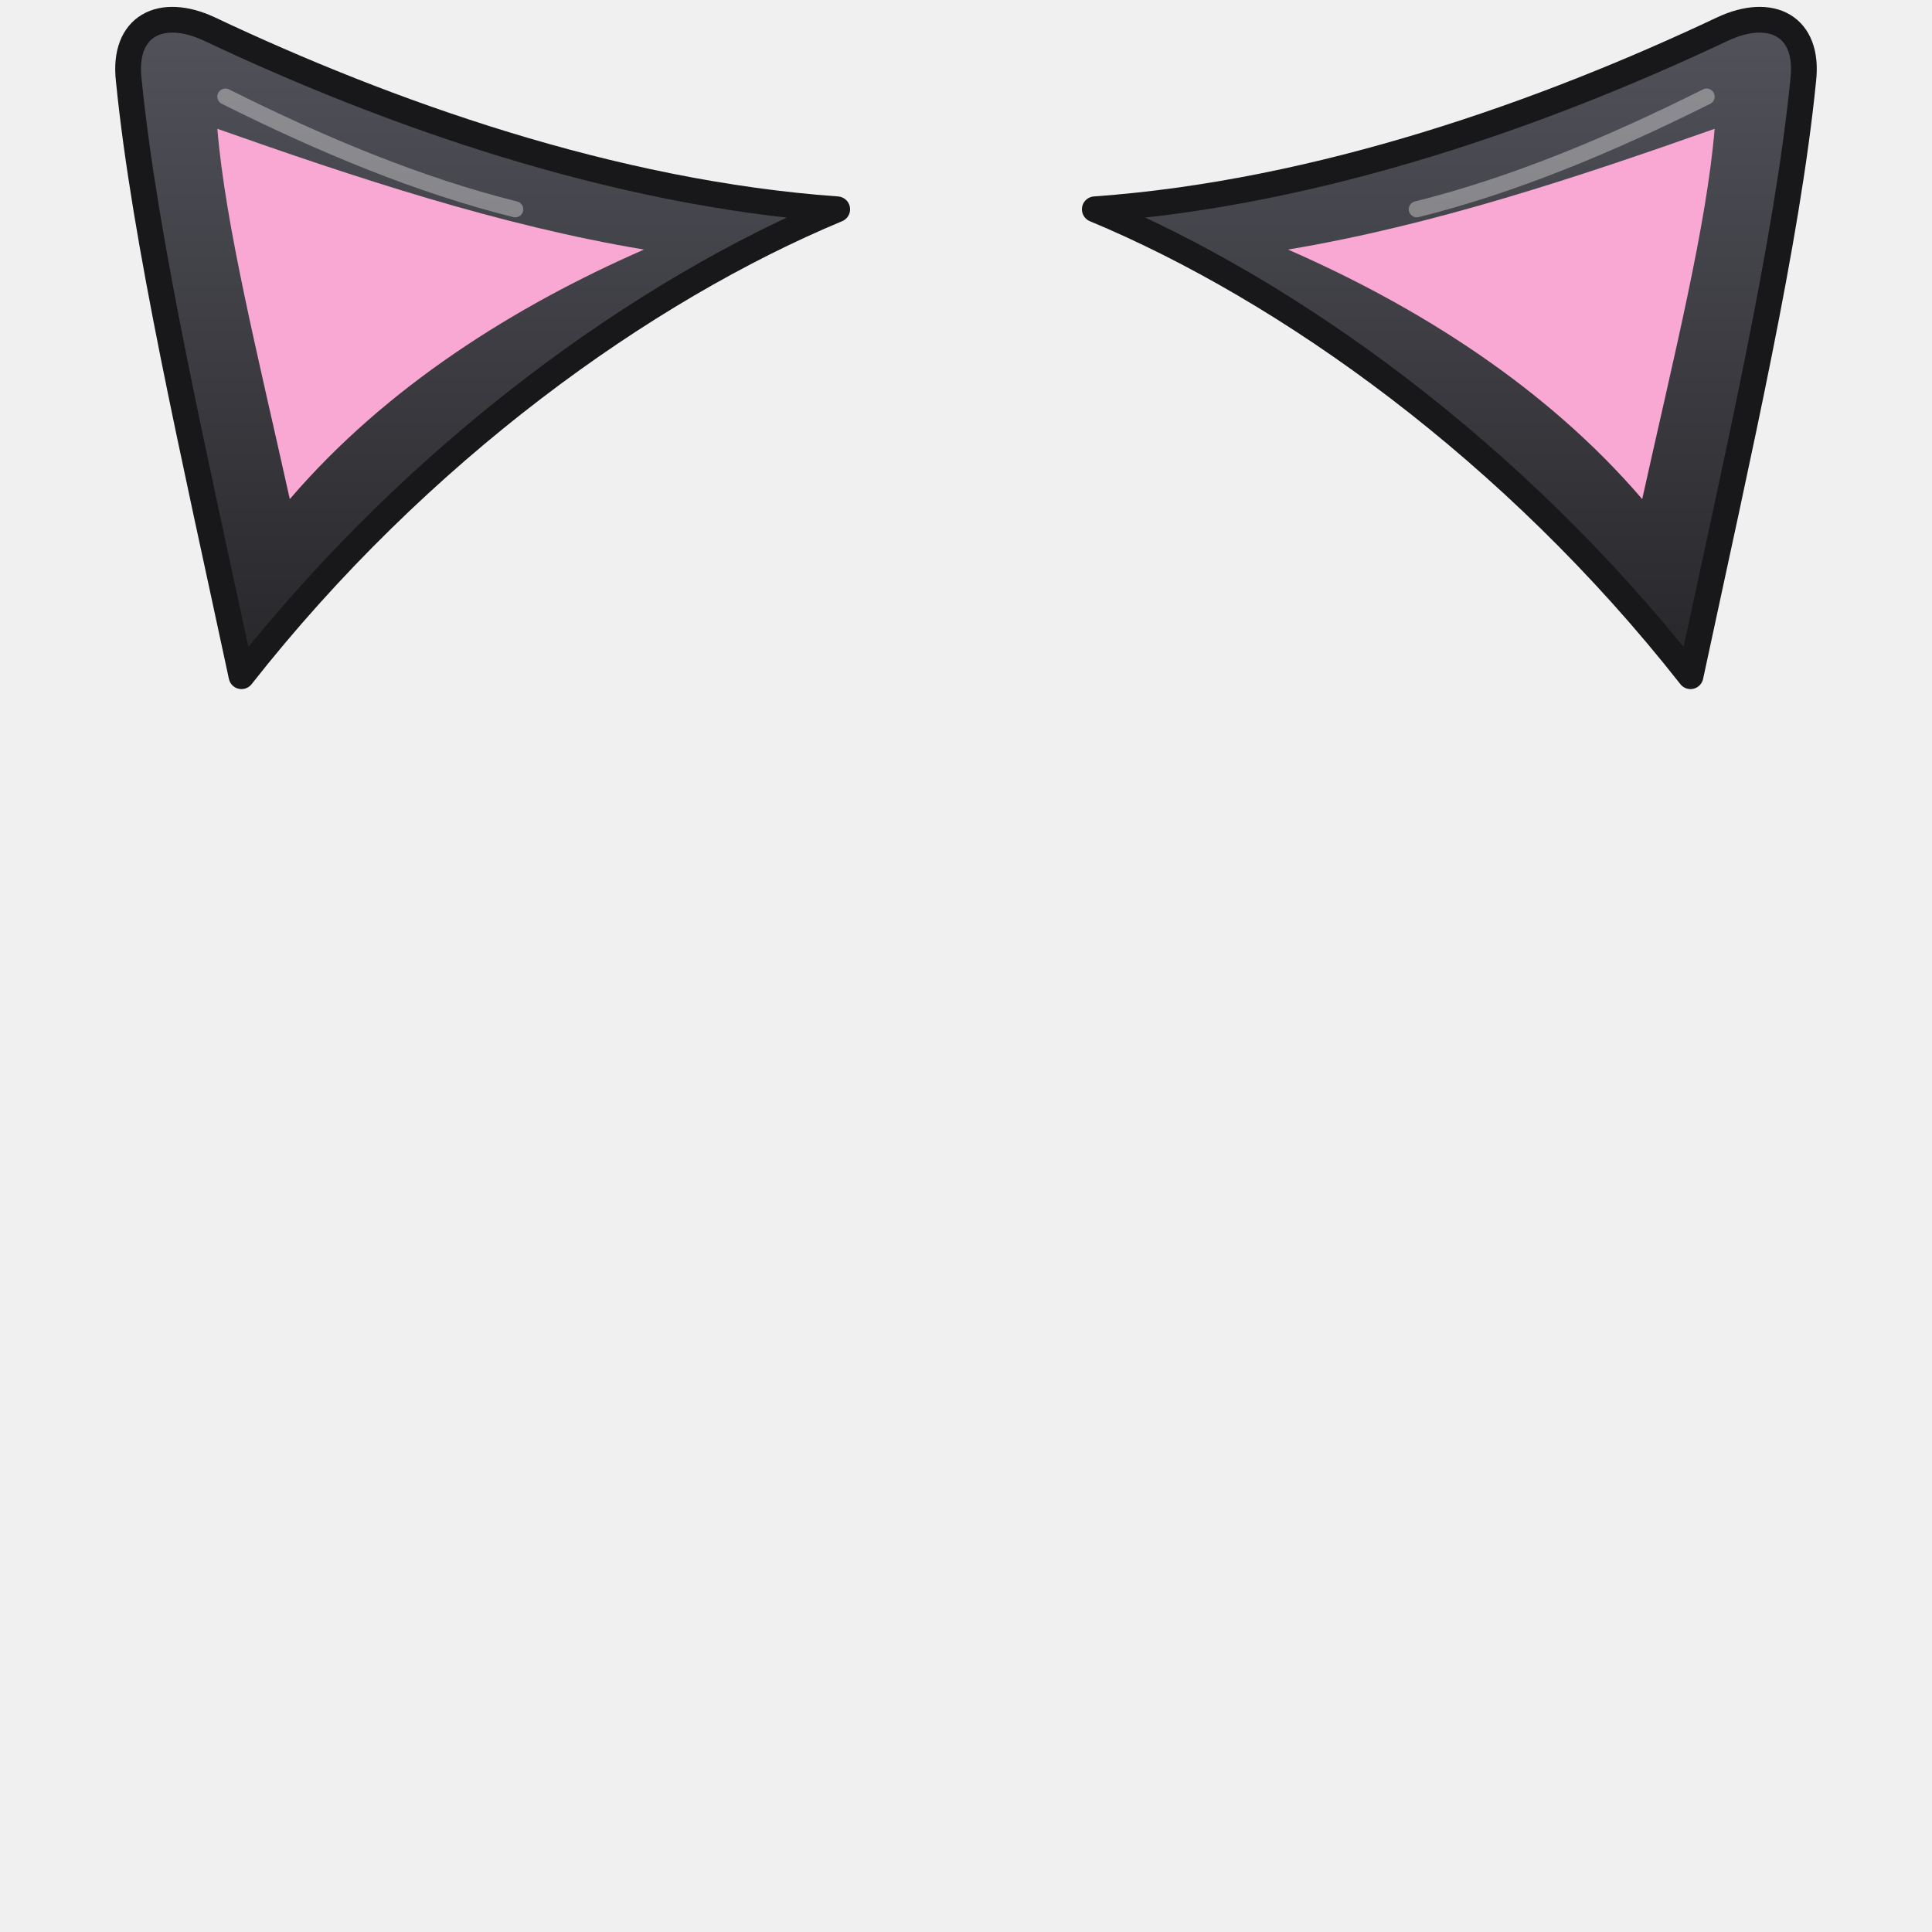
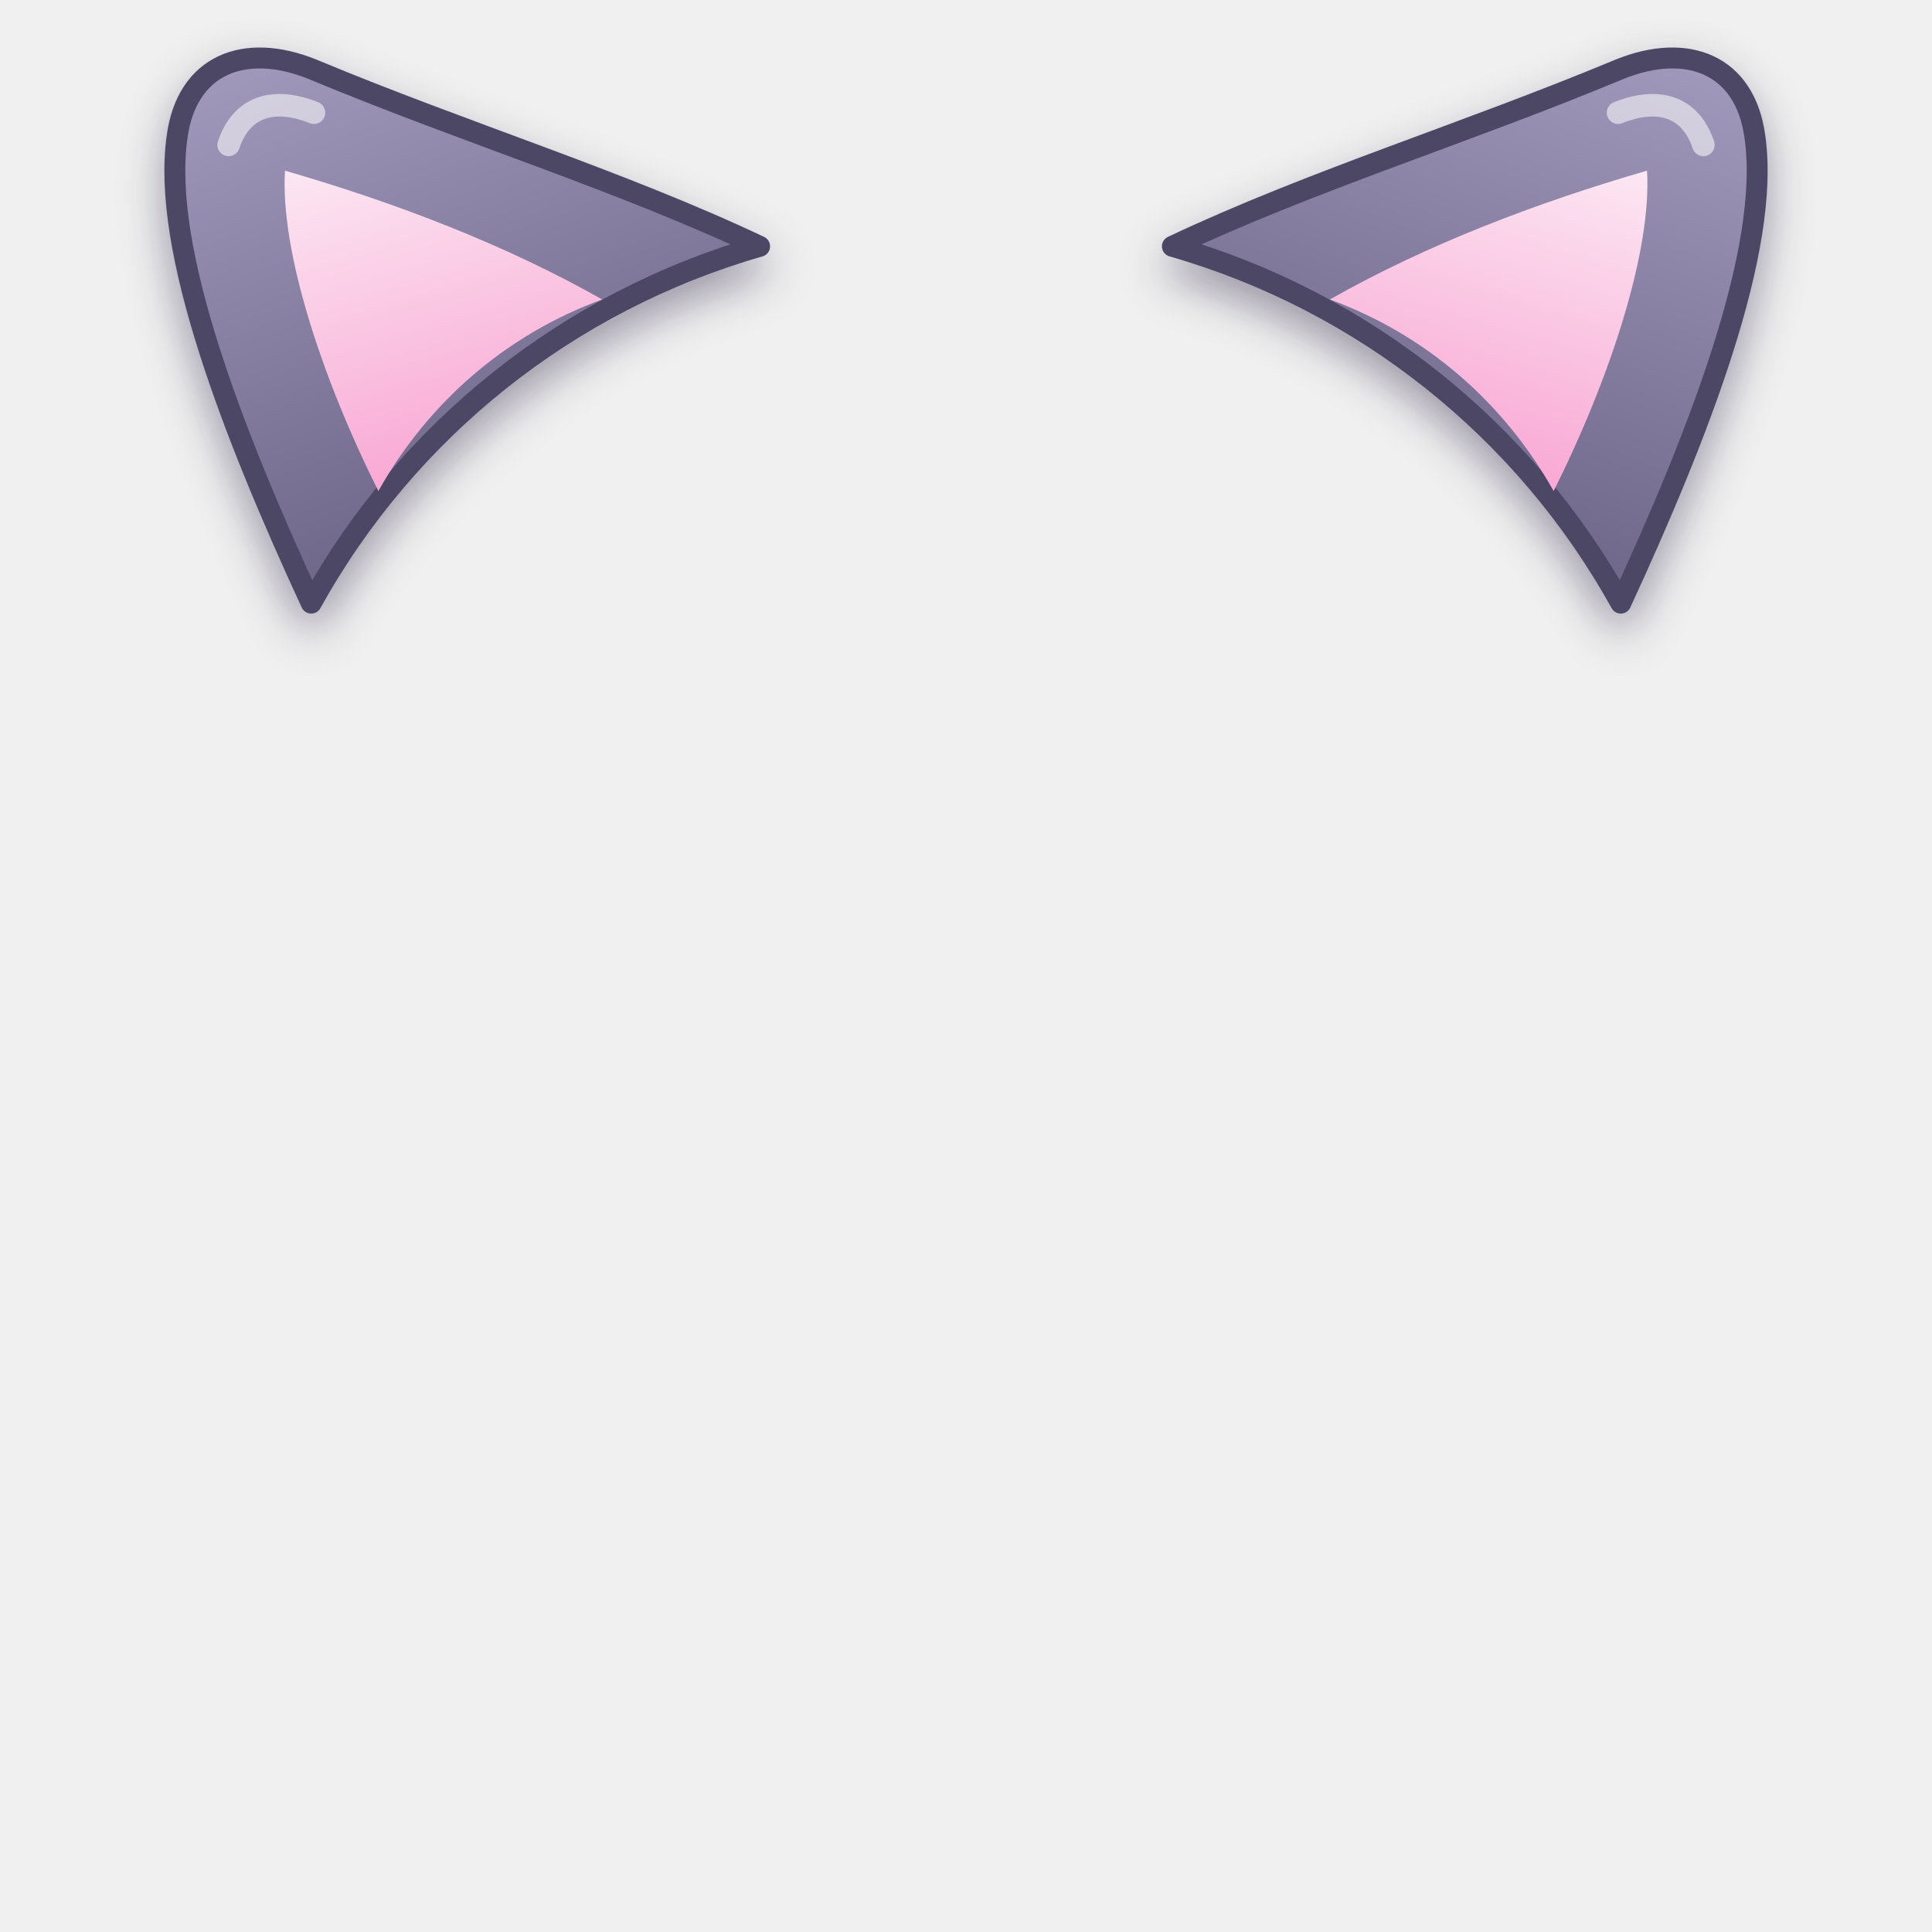
<svg xmlns="http://www.w3.org/2000/svg" xmlns:xlink="http://www.w3.org/1999/xlink" viewBox="0 0 120 120" width="120" height="120">
  <defs>
-     <linearGradient id="fur" x1="0" y1="0" x2="0" y2="1">
-       <stop offset="0" stop-color="#52525b" />
-       <stop offset="1" stop-color="#27272a" />
+     <linearGradient id="fur" x1="0" y1="0" x2="0.4" y2="1">
+       <stop offset="0" stop-color="#a39bbd" />
+       <stop offset="1" stop-color="#6a6385" />
    </linearGradient>
+     <linearGradient id="in" x1="0" y1="0" x2="0.3" y2="1">
+       <stop offset="0" stop-color="#fce7f3" />
+       <stop offset="1" stop-color="#f9a8d4" />
+     </linearGradient>
+     <filter id="sh" x="-25%" y="-25%" width="150%" height="150%" color-interpolation-filters="sRGB">
+       <feGaussianBlur in="SourceAlpha" stdDeviation="1.4" />
+       <feOffset dy="1.2" result="b" />
+       <feFlood flood-color="#1b1035" flood-opacity="0.4" />
+       <feComposite in2="b" operator="in" />
+       <feMerge>
+         <feMergeNode />
+         <feMergeNode in="SourceGraphic" />
+       </feMerge>
+     </filter>
    <g id="ear">
-       <path d="M15,42 C12,28 9,15 8,5 C7.6,1.6 10,0.4 13,1.8 C24,7 38,12 52,13 C40,18 26,28 15,42Z" fill="url(#fur)" stroke="#18181b" stroke-width="1.6" stroke-linejoin="round" />
-       <path d="M18,31 C16,22 14,14 13.5,8 C22,11 31,14 40,15.5 C32,19 24,24 18,31Z" fill="#f9a8d4" />
-       <path d="M14,6 C20,9 26,11.5 32,13" fill="none" stroke="#ffffff" stroke-width="1" stroke-linecap="round" opacity="0.35" />
+       <path d="M19.33,37.46 C14.5,27 10,15.5 11,8.5 C11.6,4 15.2,2.6 19.4,4.3 C29,8.3 38.5,11.2 47.18,15.3 A46.5,46.5 0 0,0 19.33,37.46Z" fill="url(#fur)" stroke="#4d4766" stroke-width="1.3" stroke-linejoin="round" />
+       <path d="M23.5,30.5 C20,23.5 17.4,15.6 17.7,10.6 C24.6,12.6 31.4,15.2 37.4,18.6 C31.4,20.8 26.6,25 23.5,30.5Z" fill="url(#in)" />
+       <path d="M14.2,9 C15,6.6 17,6 19.5,7" fill="none" stroke="#ffffff" stroke-width="1.4" stroke-linecap="round" opacity="0.55" />
    </g>
  </defs>
-   <use href="#ear" xlink:href="#ear" />
-   <use href="#ear" xlink:href="#ear" transform="translate(120,0) scale(-1,1)" />
+   <g filter="url(#sh)">
+     <use href="#ear" xlink:href="#ear" />
+     <use href="#ear" xlink:href="#ear" transform="translate(120,0) scale(-1,1)" />
+   </g>
</svg>
